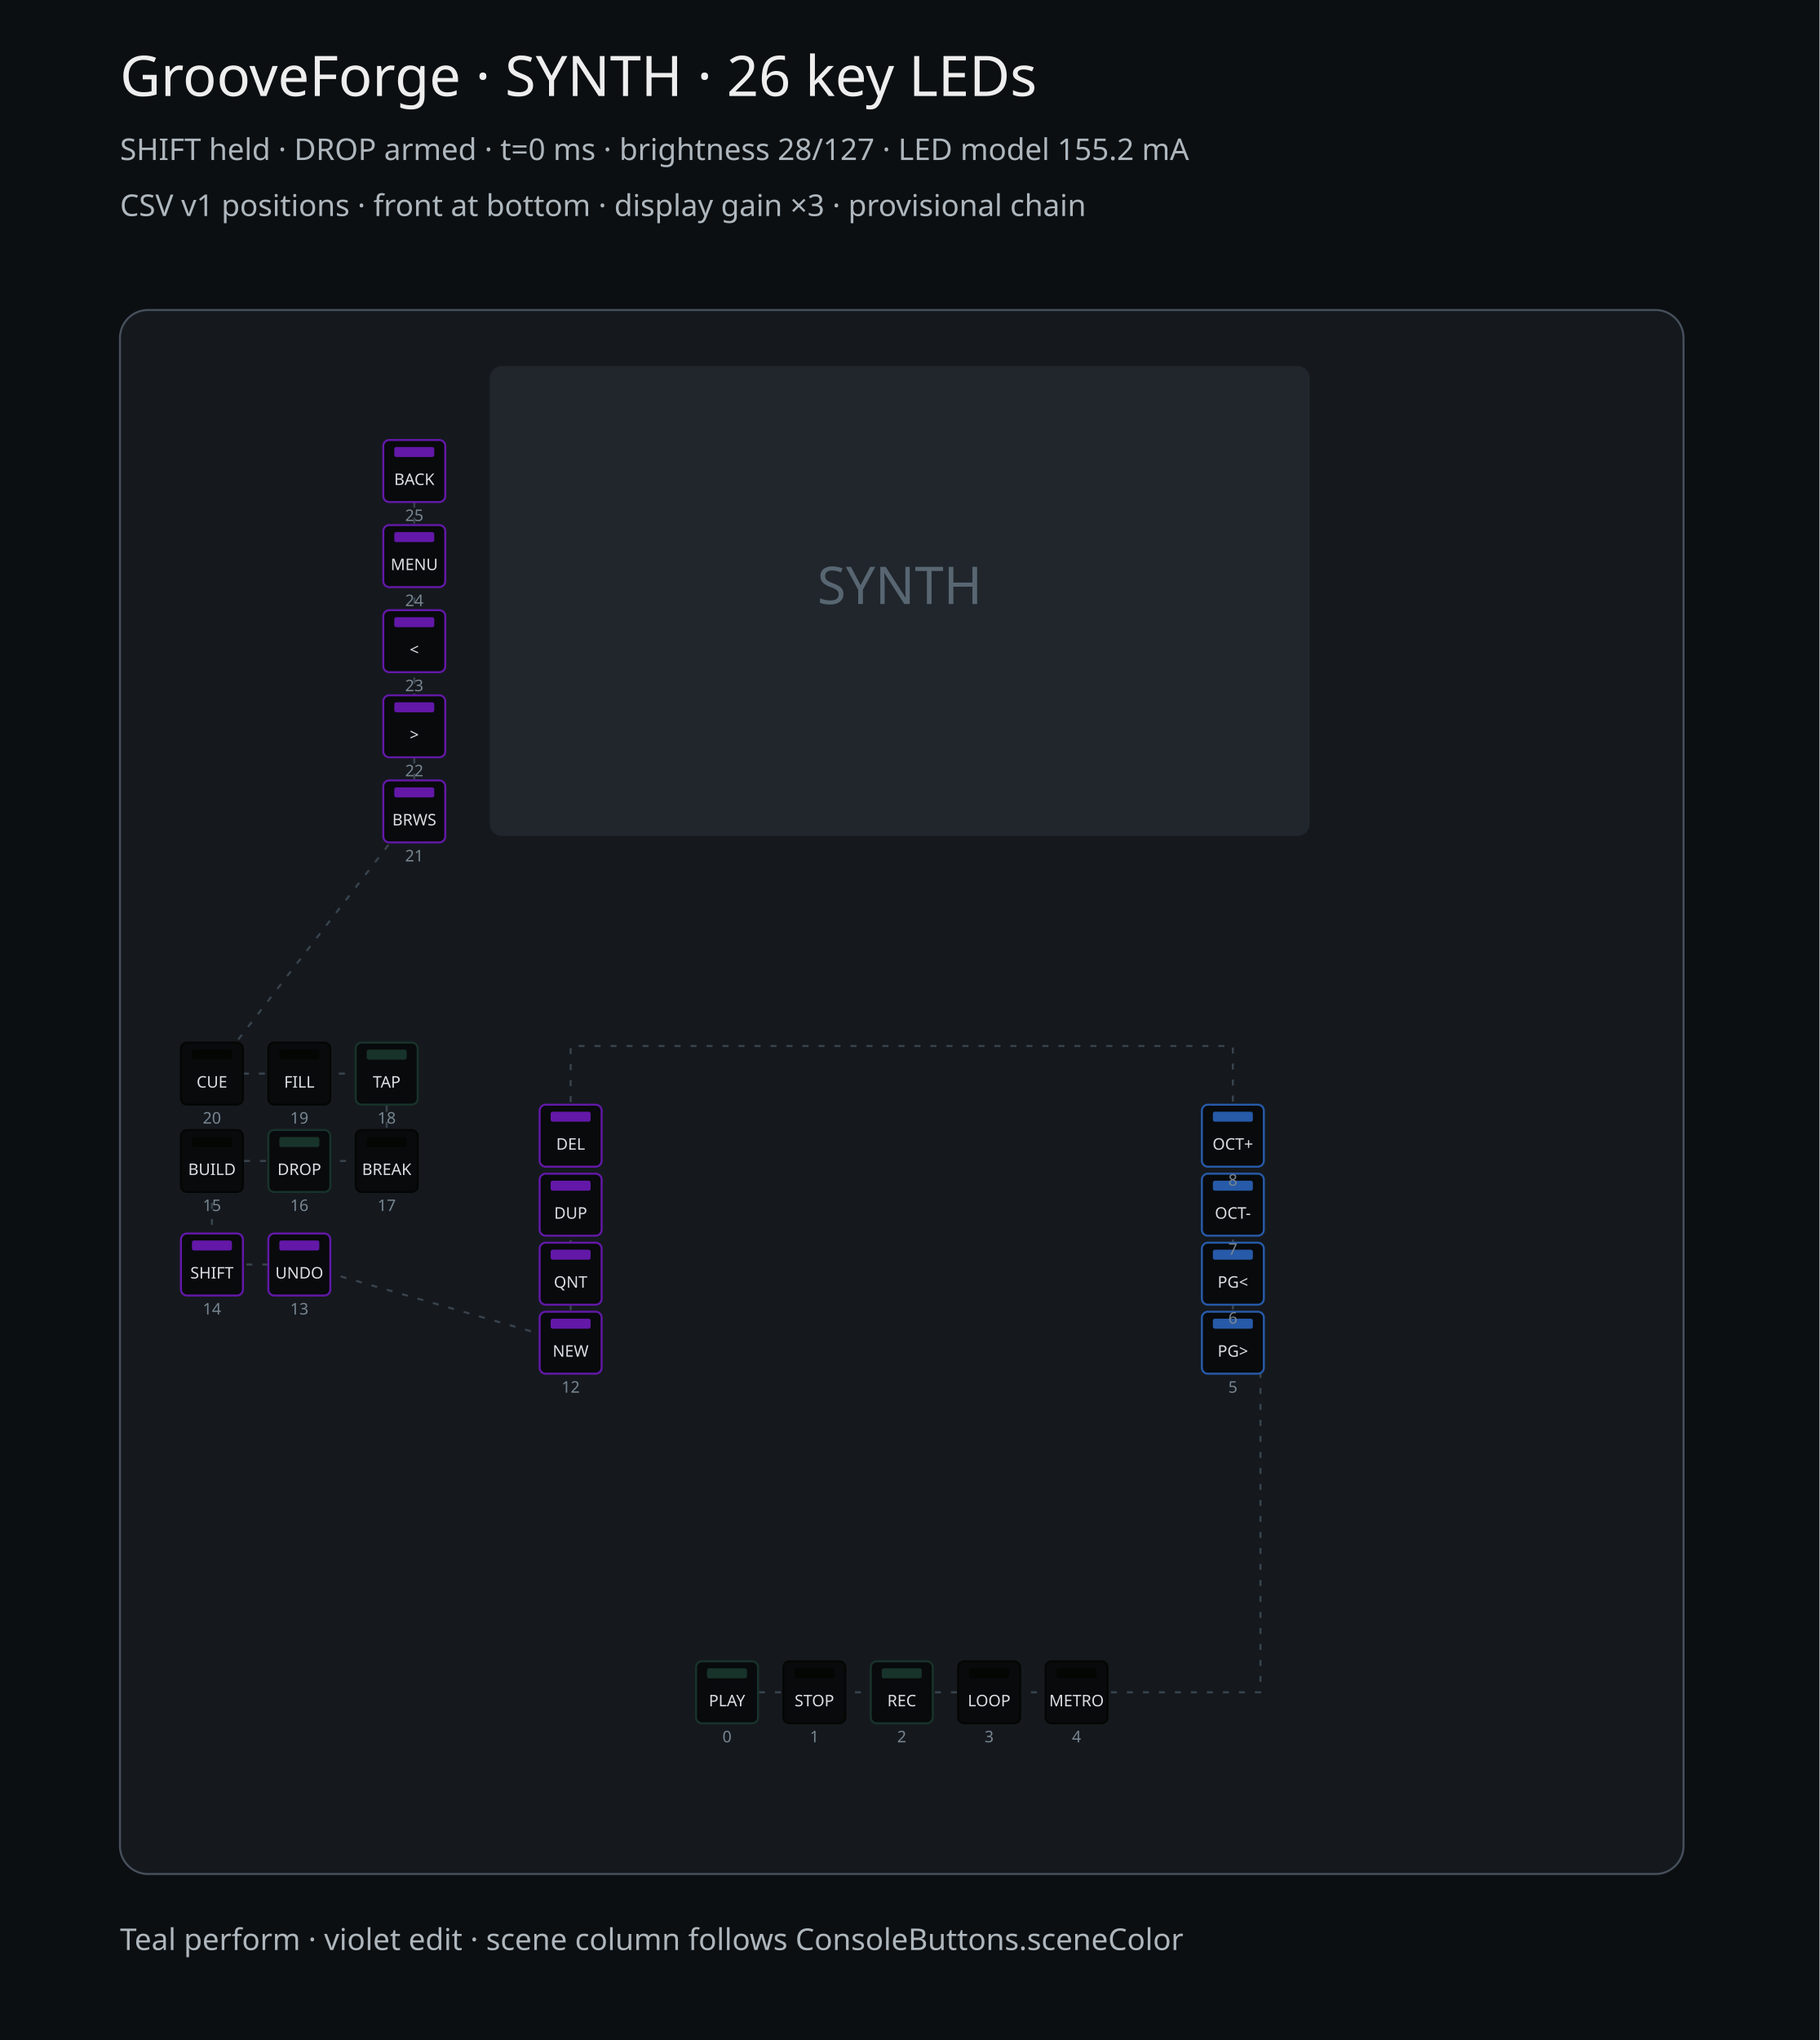
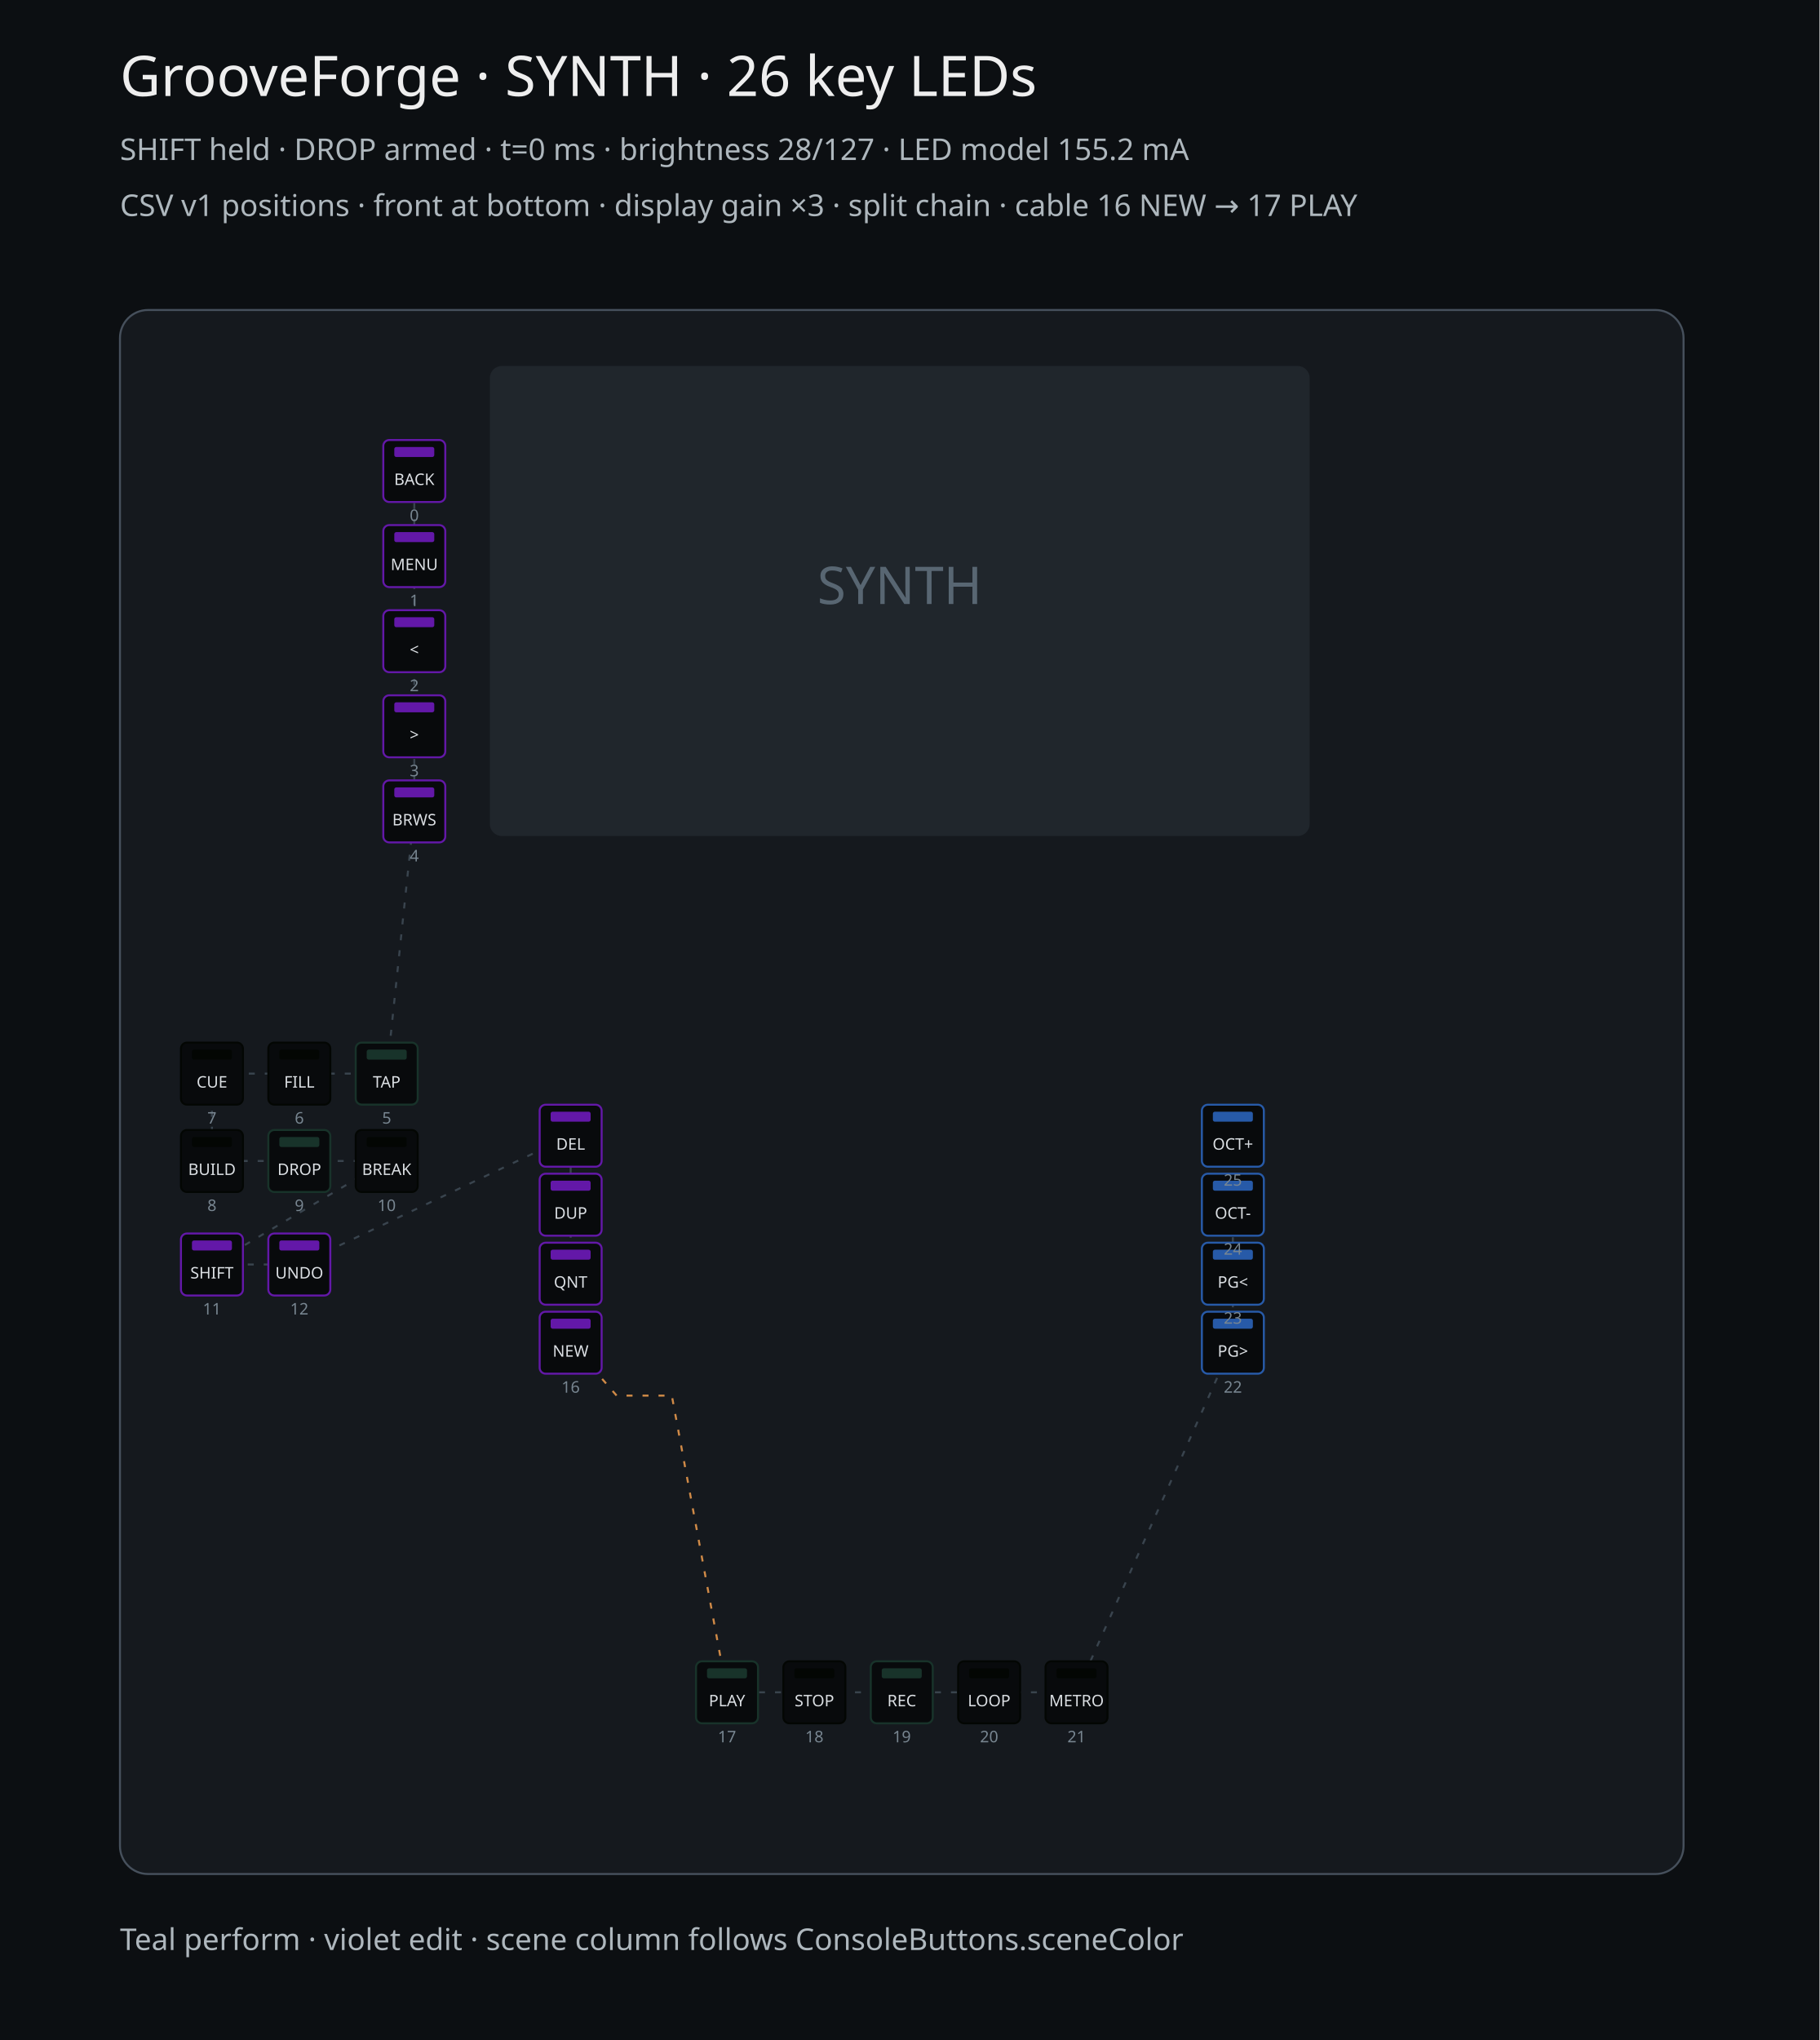
<svg xmlns="http://www.w3.org/2000/svg" width="910" height="1020" viewBox="0 0 910 1020">
  <rect width="910" height="1020" fill="#0c0f12" />
  <text x="60" y="48" fill="#eee" font-size="28" font-family="sans-serif">GrooveForge · SYNTH · 26 key LEDs</text>
  <text x="60" y="80" fill="#aeb7bd" font-size="15" font-family="sans-serif">SHIFT held · DROP armed · t=0 ms · brightness 28/127 · LED model 155.2 mA</text>
-   <text x="60" y="108" fill="#aeb7bd" font-size="15" font-family="sans-serif">CSV v1 positions · front at bottom · display gain ×3 · provisional chain</text>
+   <text x="60" y="108" fill="#aeb7bd" font-size="15" font-family="sans-serif">CSV v1 positions · front at bottom · display gain ×3 · split chain · cable 16 NEW → 17 PLAY</text>
  <rect x="60" y="155" width="782" height="782" rx="14" fill="#15191e" stroke="#46505c" />
  <rect x="245" y="183" width="410" height="235" rx="6" fill="#20262c" />
  <text x="450" y="302" fill="#586672" font-size="26" text-anchor="middle" font-family="sans-serif">SYNTH</text>
-   <polyline points="363.6,846.15 407.3,846.15 451,846.15 494.7,846.15 538.4,846.15 630.4,846.15 630.4,671.35 616.6,671.35 616.6,636.85 616.6,602.35 616.6,567.85 616.6,523.0 285.4,523.0 285.4,567.85 285.4,602.35 285.4,636.85 285.4,671.35 149.7,632.25 106.0,632.25 106.0,580.5 149.7,580.5 193.4,580.5 193.4,536.8 149.7,536.8 106.0,536.8 207.2,405.7 207.2,363.15 207.2,320.6 207.2,278.05 207.2,235.5" fill="none" stroke="#39444e" stroke-dasharray="3 5" />
+   <polyline points="207.2,235.5 207.2,278.05 207.2,320.6 207.2,363.15 207.2,405.7 193.4,536.8 149.7,536.8 106.0,536.8 106.0,580.5 149.7,580.5 193.4,580.5 106.0,632.25 149.7,632.25 285.4,567.85 285.4,602.35 285.4,636.85 285.4,671.35" fill="none" stroke="#39444e" stroke-dasharray="3 5" />
+   <polyline points="363.6,846.15 407.3,846.15 451,846.15 494.7,846.15 538.4,846.15 616.6,671.35 616.6,636.85 616.6,602.35 616.6,567.85" fill="none" stroke="#39444e" stroke-dasharray="3 5" />
+   <polyline points="285.4,671.35 308.4,697.8 336.0,697.8 363.6,846.15" fill="none" stroke="#d08a47" stroke-dasharray="3 5" />
+   <g class="key">
+     <rect x="191.7" y="220.0" class="border" width="31" height="31" rx="3" fill="#080a0c" stroke="#6318a8" />
+     <rect x="197.2" y="223.5" class="window" width="20" height="5" rx="1" fill="#6318a8" />
+     <text x="207.2" y="242.5" text-anchor="middle" fill="#dce0e4" font-family="sans-serif" font-size="8">BACK</text>
+     <text x="207.2" y="260.5" text-anchor="middle" fill="#788691" font-family="sans-serif" font-size="8">0</text>
+   </g>
+   <g class="key">
+     <rect x="191.7" y="262.55" class="border" width="31" height="31" rx="3" fill="#080a0c" stroke="#6318a8" />
+     <rect x="197.2" y="266.05" class="window" width="20" height="5" rx="1" fill="#6318a8" />
+     <text x="207.2" y="285.05" text-anchor="middle" fill="#dce0e4" font-family="sans-serif" font-size="8">MENU</text>
+     <text x="207.2" y="303.05" text-anchor="middle" fill="#788691" font-family="sans-serif" font-size="8">1</text>
+   </g>
+   <g class="key">
+     <rect x="191.7" y="305.1" class="border" width="31" height="31" rx="3" fill="#080a0c" stroke="#6318a8" />
+     <rect x="197.2" y="308.6" class="window" width="20" height="5" rx="1" fill="#6318a8" />
+     <text x="207.2" y="327.6" text-anchor="middle" fill="#dce0e4" font-family="sans-serif" font-size="8">&lt;</text>
+     <text x="207.2" y="345.6" text-anchor="middle" fill="#788691" font-family="sans-serif" font-size="8">2</text>
+   </g>
+   <g class="key">
+     <rect x="191.7" y="347.65" class="border" width="31" height="31" rx="3" fill="#080a0c" stroke="#6318a8" />
+     <rect x="197.2" y="351.15" class="window" width="20" height="5" rx="1" fill="#6318a8" />
+     <text x="207.2" y="370.15" text-anchor="middle" fill="#dce0e4" font-family="sans-serif" font-size="8">&gt;</text>
+     <text x="207.2" y="388.15" text-anchor="middle" fill="#788691" font-family="sans-serif" font-size="8">3</text>
+   </g>
+   <g class="key">
+     <rect x="191.7" y="390.2" class="border" width="31" height="31" rx="3" fill="#080a0c" stroke="#6318a8" />
+     <rect x="197.2" y="393.7" class="window" width="20" height="5" rx="1" fill="#6318a8" />
+     <text x="207.2" y="412.7" text-anchor="middle" fill="#dce0e4" font-family="sans-serif" font-size="8">BRWS</text>
+     <text x="207.2" y="430.7" text-anchor="middle" fill="#788691" font-family="sans-serif" font-size="8">4</text>
+   </g>
+   <g class="key">
+     <rect x="177.9" y="521.3" class="border" width="31" height="31" rx="3" fill="#080a0c" stroke="#18332a" />
+     <rect x="183.4" y="524.8" class="window" width="20" height="5" rx="1" fill="#18332a" />
+     <text x="193.4" y="543.8" text-anchor="middle" fill="#dce0e4" font-family="sans-serif" font-size="8">TAP</text>
+     <text x="193.4" y="561.8" text-anchor="middle" fill="#788691" font-family="sans-serif" font-size="8">5</text>
+   </g>
+   <g class="key">
+     <rect x="134.2" y="521.3" class="border" width="31" height="31" rx="3" fill="#080a0c" stroke="#030603" />
+     <rect x="139.7" y="524.8" class="window" width="20" height="5" rx="1" fill="#030603" />
+     <text x="149.7" y="543.8" text-anchor="middle" fill="#dce0e4" font-family="sans-serif" font-size="8">FILL</text>
+     <text x="149.7" y="561.8" text-anchor="middle" fill="#788691" font-family="sans-serif" font-size="8">6</text>
+   </g>
+   <g class="key">
+     <rect x="90.5" y="521.3" class="border" width="31" height="31" rx="3" fill="#080a0c" stroke="#030603" />
+     <rect x="96.0" y="524.8" class="window" width="20" height="5" rx="1" fill="#030603" />
+     <text x="106.0" y="543.8" text-anchor="middle" fill="#dce0e4" font-family="sans-serif" font-size="8">CUE</text>
+     <text x="106.0" y="561.8" text-anchor="middle" fill="#788691" font-family="sans-serif" font-size="8">7</text>
+   </g>
+   <g class="key">
+     <rect x="90.5" y="565.0" class="border" width="31" height="31" rx="3" fill="#080a0c" stroke="#030603" />
+     <rect x="96.0" y="568.5" class="window" width="20" height="5" rx="1" fill="#030603" />
+     <text x="106.0" y="587.5" text-anchor="middle" fill="#dce0e4" font-family="sans-serif" font-size="8">BUILD</text>
+     <text x="106.0" y="605.5" text-anchor="middle" fill="#788691" font-family="sans-serif" font-size="8">8</text>
+   </g>
+   <g class="key">
+     <rect x="134.2" y="565.0" class="border" width="31" height="31" rx="3" fill="#080a0c" stroke="#18332a" />
+     <rect x="139.7" y="568.5" class="window" width="20" height="5" rx="1" fill="#18332a" />
+     <text x="149.7" y="587.5" text-anchor="middle" fill="#dce0e4" font-family="sans-serif" font-size="8">DROP</text>
+     <text x="149.7" y="605.5" text-anchor="middle" fill="#788691" font-family="sans-serif" font-size="8">9</text>
+   </g>
+   <g class="key">
+     <rect x="177.9" y="565.0" class="border" width="31" height="31" rx="3" fill="#080a0c" stroke="#030603" />
+     <rect x="183.4" y="568.5" class="window" width="20" height="5" rx="1" fill="#030603" />
+     <text x="193.4" y="587.5" text-anchor="middle" fill="#dce0e4" font-family="sans-serif" font-size="8">BREAK</text>
+     <text x="193.4" y="605.5" text-anchor="middle" fill="#788691" font-family="sans-serif" font-size="8">10</text>
+   </g>
+   <g class="key">
+     <rect x="90.5" y="616.75" class="border" width="31" height="31" rx="3" fill="#080a0c" stroke="#6318a8" />
+     <rect x="96.0" y="620.25" class="window" width="20" height="5" rx="1" fill="#6318a8" />
+     <text x="106.0" y="639.25" text-anchor="middle" fill="#dce0e4" font-family="sans-serif" font-size="8">SHIFT</text>
+     <text x="106.0" y="657.25" text-anchor="middle" fill="#788691" font-family="sans-serif" font-size="8">11</text>
+   </g>
+   <g class="key">
+     <rect x="134.2" y="616.75" class="border" width="31" height="31" rx="3" fill="#080a0c" stroke="#6318a8" />
+     <rect x="139.7" y="620.25" class="window" width="20" height="5" rx="1" fill="#6318a8" />
+     <text x="149.7" y="639.25" text-anchor="middle" fill="#dce0e4" font-family="sans-serif" font-size="8">UNDO</text>
+     <text x="149.7" y="657.25" text-anchor="middle" fill="#788691" font-family="sans-serif" font-size="8">12</text>
+   </g>
+   <g class="key">
+     <rect x="269.9" y="552.35" class="border" width="31" height="31" rx="3" fill="#080a0c" stroke="#6318a8" />
+     <rect x="275.4" y="555.85" class="window" width="20" height="5" rx="1" fill="#6318a8" />
+     <text x="285.4" y="574.85" text-anchor="middle" fill="#dce0e4" font-family="sans-serif" font-size="8">DEL</text>
+     <text x="285.4" y="592.85" text-anchor="middle" fill="#788691" font-family="sans-serif" font-size="8">13</text>
+   </g>
+   <g class="key">
+     <rect x="269.9" y="586.85" class="border" width="31" height="31" rx="3" fill="#080a0c" stroke="#6318a8" />
+     <rect x="275.4" y="590.35" class="window" width="20" height="5" rx="1" fill="#6318a8" />
+     <text x="285.4" y="609.35" text-anchor="middle" fill="#dce0e4" font-family="sans-serif" font-size="8">DUP</text>
+     <text x="285.4" y="627.35" text-anchor="middle" fill="#788691" font-family="sans-serif" font-size="8">14</text>
+   </g>
+   <g class="key">
+     <rect x="269.9" y="621.35" class="border" width="31" height="31" rx="3" fill="#080a0c" stroke="#6318a8" />
+     <rect x="275.4" y="624.85" class="window" width="20" height="5" rx="1" fill="#6318a8" />
+     <text x="285.4" y="643.85" text-anchor="middle" fill="#dce0e4" font-family="sans-serif" font-size="8">QNT</text>
+     <text x="285.4" y="661.85" text-anchor="middle" fill="#788691" font-family="sans-serif" font-size="8">15</text>
+   </g>
+   <g class="key">
+     <rect x="269.9" y="655.85" class="border" width="31" height="31" rx="3" fill="#080a0c" stroke="#6318a8" />
+     <rect x="275.4" y="659.35" class="window" width="20" height="5" rx="1" fill="#6318a8" />
+     <text x="285.4" y="678.35" text-anchor="middle" fill="#dce0e4" font-family="sans-serif" font-size="8">NEW</text>
+     <text x="285.4" y="696.35" text-anchor="middle" fill="#788691" font-family="sans-serif" font-size="8">16</text>
+   </g>
  <g class="key">
    <rect x="348.1" y="830.65" class="border" width="31" height="31" rx="3" fill="#080a0c" stroke="#18332a" />
    <rect x="353.6" y="834.15" class="window" width="20" height="5" rx="1" fill="#18332a" />
    <text x="363.6" y="853.15" text-anchor="middle" fill="#dce0e4" font-family="sans-serif" font-size="8">PLAY</text>
-     <text x="363.6" y="871.15" text-anchor="middle" fill="#788691" font-family="sans-serif" font-size="8">0</text>
+     <text x="363.6" y="871.15" text-anchor="middle" fill="#788691" font-family="sans-serif" font-size="8">17</text>
  </g>
  <g class="key">
    <rect x="391.8" y="830.65" class="border" width="31" height="31" rx="3" fill="#080a0c" stroke="#030603" />
    <rect x="397.3" y="834.15" class="window" width="20" height="5" rx="1" fill="#030603" />
    <text x="407.3" y="853.15" text-anchor="middle" fill="#dce0e4" font-family="sans-serif" font-size="8">STOP</text>
-     <text x="407.3" y="871.15" text-anchor="middle" fill="#788691" font-family="sans-serif" font-size="8">1</text>
+     <text x="407.3" y="871.15" text-anchor="middle" fill="#788691" font-family="sans-serif" font-size="8">18</text>
  </g>
  <g class="key">
    <rect x="435.5" y="830.65" class="border" width="31" height="31" rx="3" fill="#080a0c" stroke="#18332a" />
    <rect x="441" y="834.15" class="window" width="20" height="5" rx="1" fill="#18332a" />
    <text x="451" y="853.15" text-anchor="middle" fill="#dce0e4" font-family="sans-serif" font-size="8">REC</text>
-     <text x="451" y="871.15" text-anchor="middle" fill="#788691" font-family="sans-serif" font-size="8">2</text>
+     <text x="451" y="871.15" text-anchor="middle" fill="#788691" font-family="sans-serif" font-size="8">19</text>
  </g>
  <g class="key">
    <rect x="479.2" y="830.65" class="border" width="31" height="31" rx="3" fill="#080a0c" stroke="#030603" />
    <rect x="484.7" y="834.15" class="window" width="20" height="5" rx="1" fill="#030603" />
    <text x="494.7" y="853.15" text-anchor="middle" fill="#dce0e4" font-family="sans-serif" font-size="8">LOOP</text>
-     <text x="494.7" y="871.15" text-anchor="middle" fill="#788691" font-family="sans-serif" font-size="8">3</text>
+     <text x="494.7" y="871.15" text-anchor="middle" fill="#788691" font-family="sans-serif" font-size="8">20</text>
  </g>
  <g class="key">
    <rect x="522.9" y="830.65" class="border" width="31" height="31" rx="3" fill="#080a0c" stroke="#030603" />
    <rect x="528.4" y="834.15" class="window" width="20" height="5" rx="1" fill="#030603" />
    <text x="538.4" y="853.15" text-anchor="middle" fill="#dce0e4" font-family="sans-serif" font-size="8">METRO</text>
-     <text x="538.4" y="871.15" text-anchor="middle" fill="#788691" font-family="sans-serif" font-size="8">4</text>
+     <text x="538.4" y="871.15" text-anchor="middle" fill="#788691" font-family="sans-serif" font-size="8">21</text>
  </g>
  <g class="key">
    <rect x="601.1" y="655.85" class="border" width="31" height="31" rx="3" fill="#080a0c" stroke="#275aa8" />
    <rect x="606.6" y="659.35" class="window" width="20" height="5" rx="1" fill="#275aa8" />
    <text x="616.6" y="678.35" text-anchor="middle" fill="#dce0e4" font-family="sans-serif" font-size="8">PG&gt;</text>
-     <text x="616.6" y="696.35" text-anchor="middle" fill="#788691" font-family="sans-serif" font-size="8">5</text>
+     <text x="616.6" y="696.35" text-anchor="middle" fill="#788691" font-family="sans-serif" font-size="8">22</text>
  </g>
  <g class="key">
    <rect x="601.1" y="621.35" class="border" width="31" height="31" rx="3" fill="#080a0c" stroke="#275aa8" />
    <rect x="606.6" y="624.85" class="window" width="20" height="5" rx="1" fill="#275aa8" />
    <text x="616.6" y="643.85" text-anchor="middle" fill="#dce0e4" font-family="sans-serif" font-size="8">PG&lt;</text>
-     <text x="616.6" y="661.85" text-anchor="middle" fill="#788691" font-family="sans-serif" font-size="8">6</text>
+     <text x="616.6" y="661.85" text-anchor="middle" fill="#788691" font-family="sans-serif" font-size="8">23</text>
  </g>
  <g class="key">
    <rect x="601.1" y="586.85" class="border" width="31" height="31" rx="3" fill="#080a0c" stroke="#275aa8" />
    <rect x="606.6" y="590.35" class="window" width="20" height="5" rx="1" fill="#275aa8" />
    <text x="616.6" y="609.35" text-anchor="middle" fill="#dce0e4" font-family="sans-serif" font-size="8">OCT-</text>
-     <text x="616.6" y="627.35" text-anchor="middle" fill="#788691" font-family="sans-serif" font-size="8">7</text>
+     <text x="616.6" y="627.35" text-anchor="middle" fill="#788691" font-family="sans-serif" font-size="8">24</text>
  </g>
  <g class="key">
    <rect x="601.1" y="552.35" class="border" width="31" height="31" rx="3" fill="#080a0c" stroke="#275aa8" />
    <rect x="606.6" y="555.85" class="window" width="20" height="5" rx="1" fill="#275aa8" />
    <text x="616.6" y="574.85" text-anchor="middle" fill="#dce0e4" font-family="sans-serif" font-size="8">OCT+</text>
-     <text x="616.6" y="592.85" text-anchor="middle" fill="#788691" font-family="sans-serif" font-size="8">8</text>
-   </g>
-   <g class="key">
-     <rect x="269.9" y="552.35" class="border" width="31" height="31" rx="3" fill="#080a0c" stroke="#6318a8" />
-     <rect x="275.4" y="555.85" class="window" width="20" height="5" rx="1" fill="#6318a8" />
-     <text x="285.4" y="574.85" text-anchor="middle" fill="#dce0e4" font-family="sans-serif" font-size="8">DEL</text>
-     <text x="285.4" y="592.85" text-anchor="middle" fill="#788691" font-family="sans-serif" font-size="8">9</text>
-   </g>
-   <g class="key">
-     <rect x="269.9" y="586.85" class="border" width="31" height="31" rx="3" fill="#080a0c" stroke="#6318a8" />
-     <rect x="275.4" y="590.35" class="window" width="20" height="5" rx="1" fill="#6318a8" />
-     <text x="285.4" y="609.35" text-anchor="middle" fill="#dce0e4" font-family="sans-serif" font-size="8">DUP</text>
-     <text x="285.4" y="627.35" text-anchor="middle" fill="#788691" font-family="sans-serif" font-size="8">10</text>
-   </g>
-   <g class="key">
-     <rect x="269.9" y="621.35" class="border" width="31" height="31" rx="3" fill="#080a0c" stroke="#6318a8" />
-     <rect x="275.4" y="624.85" class="window" width="20" height="5" rx="1" fill="#6318a8" />
-     <text x="285.4" y="643.85" text-anchor="middle" fill="#dce0e4" font-family="sans-serif" font-size="8">QNT</text>
-     <text x="285.4" y="661.85" text-anchor="middle" fill="#788691" font-family="sans-serif" font-size="8">11</text>
-   </g>
-   <g class="key">
-     <rect x="269.9" y="655.85" class="border" width="31" height="31" rx="3" fill="#080a0c" stroke="#6318a8" />
-     <rect x="275.4" y="659.35" class="window" width="20" height="5" rx="1" fill="#6318a8" />
-     <text x="285.4" y="678.35" text-anchor="middle" fill="#dce0e4" font-family="sans-serif" font-size="8">NEW</text>
-     <text x="285.4" y="696.35" text-anchor="middle" fill="#788691" font-family="sans-serif" font-size="8">12</text>
-   </g>
-   <g class="key">
-     <rect x="134.2" y="616.75" class="border" width="31" height="31" rx="3" fill="#080a0c" stroke="#6318a8" />
-     <rect x="139.7" y="620.25" class="window" width="20" height="5" rx="1" fill="#6318a8" />
-     <text x="149.7" y="639.25" text-anchor="middle" fill="#dce0e4" font-family="sans-serif" font-size="8">UNDO</text>
-     <text x="149.7" y="657.25" text-anchor="middle" fill="#788691" font-family="sans-serif" font-size="8">13</text>
-   </g>
-   <g class="key">
-     <rect x="90.5" y="616.75" class="border" width="31" height="31" rx="3" fill="#080a0c" stroke="#6318a8" />
-     <rect x="96.0" y="620.25" class="window" width="20" height="5" rx="1" fill="#6318a8" />
-     <text x="106.0" y="639.25" text-anchor="middle" fill="#dce0e4" font-family="sans-serif" font-size="8">SHIFT</text>
-     <text x="106.0" y="657.25" text-anchor="middle" fill="#788691" font-family="sans-serif" font-size="8">14</text>
-   </g>
-   <g class="key">
-     <rect x="90.5" y="565.0" class="border" width="31" height="31" rx="3" fill="#080a0c" stroke="#030603" />
-     <rect x="96.0" y="568.5" class="window" width="20" height="5" rx="1" fill="#030603" />
-     <text x="106.0" y="587.5" text-anchor="middle" fill="#dce0e4" font-family="sans-serif" font-size="8">BUILD</text>
-     <text x="106.0" y="605.5" text-anchor="middle" fill="#788691" font-family="sans-serif" font-size="8">15</text>
-   </g>
-   <g class="key">
-     <rect x="134.2" y="565.0" class="border" width="31" height="31" rx="3" fill="#080a0c" stroke="#18332a" />
-     <rect x="139.7" y="568.5" class="window" width="20" height="5" rx="1" fill="#18332a" />
-     <text x="149.7" y="587.5" text-anchor="middle" fill="#dce0e4" font-family="sans-serif" font-size="8">DROP</text>
-     <text x="149.7" y="605.5" text-anchor="middle" fill="#788691" font-family="sans-serif" font-size="8">16</text>
-   </g>
-   <g class="key">
-     <rect x="177.9" y="565.0" class="border" width="31" height="31" rx="3" fill="#080a0c" stroke="#030603" />
-     <rect x="183.4" y="568.5" class="window" width="20" height="5" rx="1" fill="#030603" />
-     <text x="193.4" y="587.5" text-anchor="middle" fill="#dce0e4" font-family="sans-serif" font-size="8">BREAK</text>
-     <text x="193.4" y="605.5" text-anchor="middle" fill="#788691" font-family="sans-serif" font-size="8">17</text>
-   </g>
-   <g class="key">
-     <rect x="177.9" y="521.3" class="border" width="31" height="31" rx="3" fill="#080a0c" stroke="#18332a" />
-     <rect x="183.4" y="524.8" class="window" width="20" height="5" rx="1" fill="#18332a" />
-     <text x="193.4" y="543.8" text-anchor="middle" fill="#dce0e4" font-family="sans-serif" font-size="8">TAP</text>
-     <text x="193.4" y="561.8" text-anchor="middle" fill="#788691" font-family="sans-serif" font-size="8">18</text>
-   </g>
-   <g class="key">
-     <rect x="134.2" y="521.3" class="border" width="31" height="31" rx="3" fill="#080a0c" stroke="#030603" />
-     <rect x="139.7" y="524.8" class="window" width="20" height="5" rx="1" fill="#030603" />
-     <text x="149.7" y="543.8" text-anchor="middle" fill="#dce0e4" font-family="sans-serif" font-size="8">FILL</text>
-     <text x="149.7" y="561.8" text-anchor="middle" fill="#788691" font-family="sans-serif" font-size="8">19</text>
-   </g>
-   <g class="key">
-     <rect x="90.5" y="521.3" class="border" width="31" height="31" rx="3" fill="#080a0c" stroke="#030603" />
-     <rect x="96.0" y="524.8" class="window" width="20" height="5" rx="1" fill="#030603" />
-     <text x="106.0" y="543.8" text-anchor="middle" fill="#dce0e4" font-family="sans-serif" font-size="8">CUE</text>
-     <text x="106.0" y="561.8" text-anchor="middle" fill="#788691" font-family="sans-serif" font-size="8">20</text>
-   </g>
-   <g class="key">
-     <rect x="191.7" y="390.2" class="border" width="31" height="31" rx="3" fill="#080a0c" stroke="#6318a8" />
-     <rect x="197.2" y="393.7" class="window" width="20" height="5" rx="1" fill="#6318a8" />
-     <text x="207.2" y="412.7" text-anchor="middle" fill="#dce0e4" font-family="sans-serif" font-size="8">BRWS</text>
-     <text x="207.2" y="430.7" text-anchor="middle" fill="#788691" font-family="sans-serif" font-size="8">21</text>
-   </g>
-   <g class="key">
-     <rect x="191.7" y="347.65" class="border" width="31" height="31" rx="3" fill="#080a0c" stroke="#6318a8" />
-     <rect x="197.2" y="351.15" class="window" width="20" height="5" rx="1" fill="#6318a8" />
-     <text x="207.2" y="370.15" text-anchor="middle" fill="#dce0e4" font-family="sans-serif" font-size="8">&gt;</text>
-     <text x="207.2" y="388.15" text-anchor="middle" fill="#788691" font-family="sans-serif" font-size="8">22</text>
-   </g>
-   <g class="key">
-     <rect x="191.7" y="305.1" class="border" width="31" height="31" rx="3" fill="#080a0c" stroke="#6318a8" />
-     <rect x="197.2" y="308.6" class="window" width="20" height="5" rx="1" fill="#6318a8" />
-     <text x="207.2" y="327.6" text-anchor="middle" fill="#dce0e4" font-family="sans-serif" font-size="8">&lt;</text>
-     <text x="207.2" y="345.6" text-anchor="middle" fill="#788691" font-family="sans-serif" font-size="8">23</text>
-   </g>
-   <g class="key">
-     <rect x="191.7" y="262.55" class="border" width="31" height="31" rx="3" fill="#080a0c" stroke="#6318a8" />
-     <rect x="197.2" y="266.05" class="window" width="20" height="5" rx="1" fill="#6318a8" />
-     <text x="207.2" y="285.05" text-anchor="middle" fill="#dce0e4" font-family="sans-serif" font-size="8">MENU</text>
-     <text x="207.2" y="303.05" text-anchor="middle" fill="#788691" font-family="sans-serif" font-size="8">24</text>
-   </g>
-   <g class="key">
-     <rect x="191.7" y="220.0" class="border" width="31" height="31" rx="3" fill="#080a0c" stroke="#6318a8" />
-     <rect x="197.2" y="223.5" class="window" width="20" height="5" rx="1" fill="#6318a8" />
-     <text x="207.2" y="242.5" text-anchor="middle" fill="#dce0e4" font-family="sans-serif" font-size="8">BACK</text>
-     <text x="207.2" y="260.5" text-anchor="middle" fill="#788691" font-family="sans-serif" font-size="8">25</text>
+     <text x="616.6" y="592.85" text-anchor="middle" fill="#788691" font-family="sans-serif" font-size="8">25</text>
  </g>
  <text x="60" y="975" fill="#aeb7bd" font-size="15" font-family="sans-serif">Teal perform · violet edit · scene column follows ConsoleButtons.sceneColor</text>
</svg>
